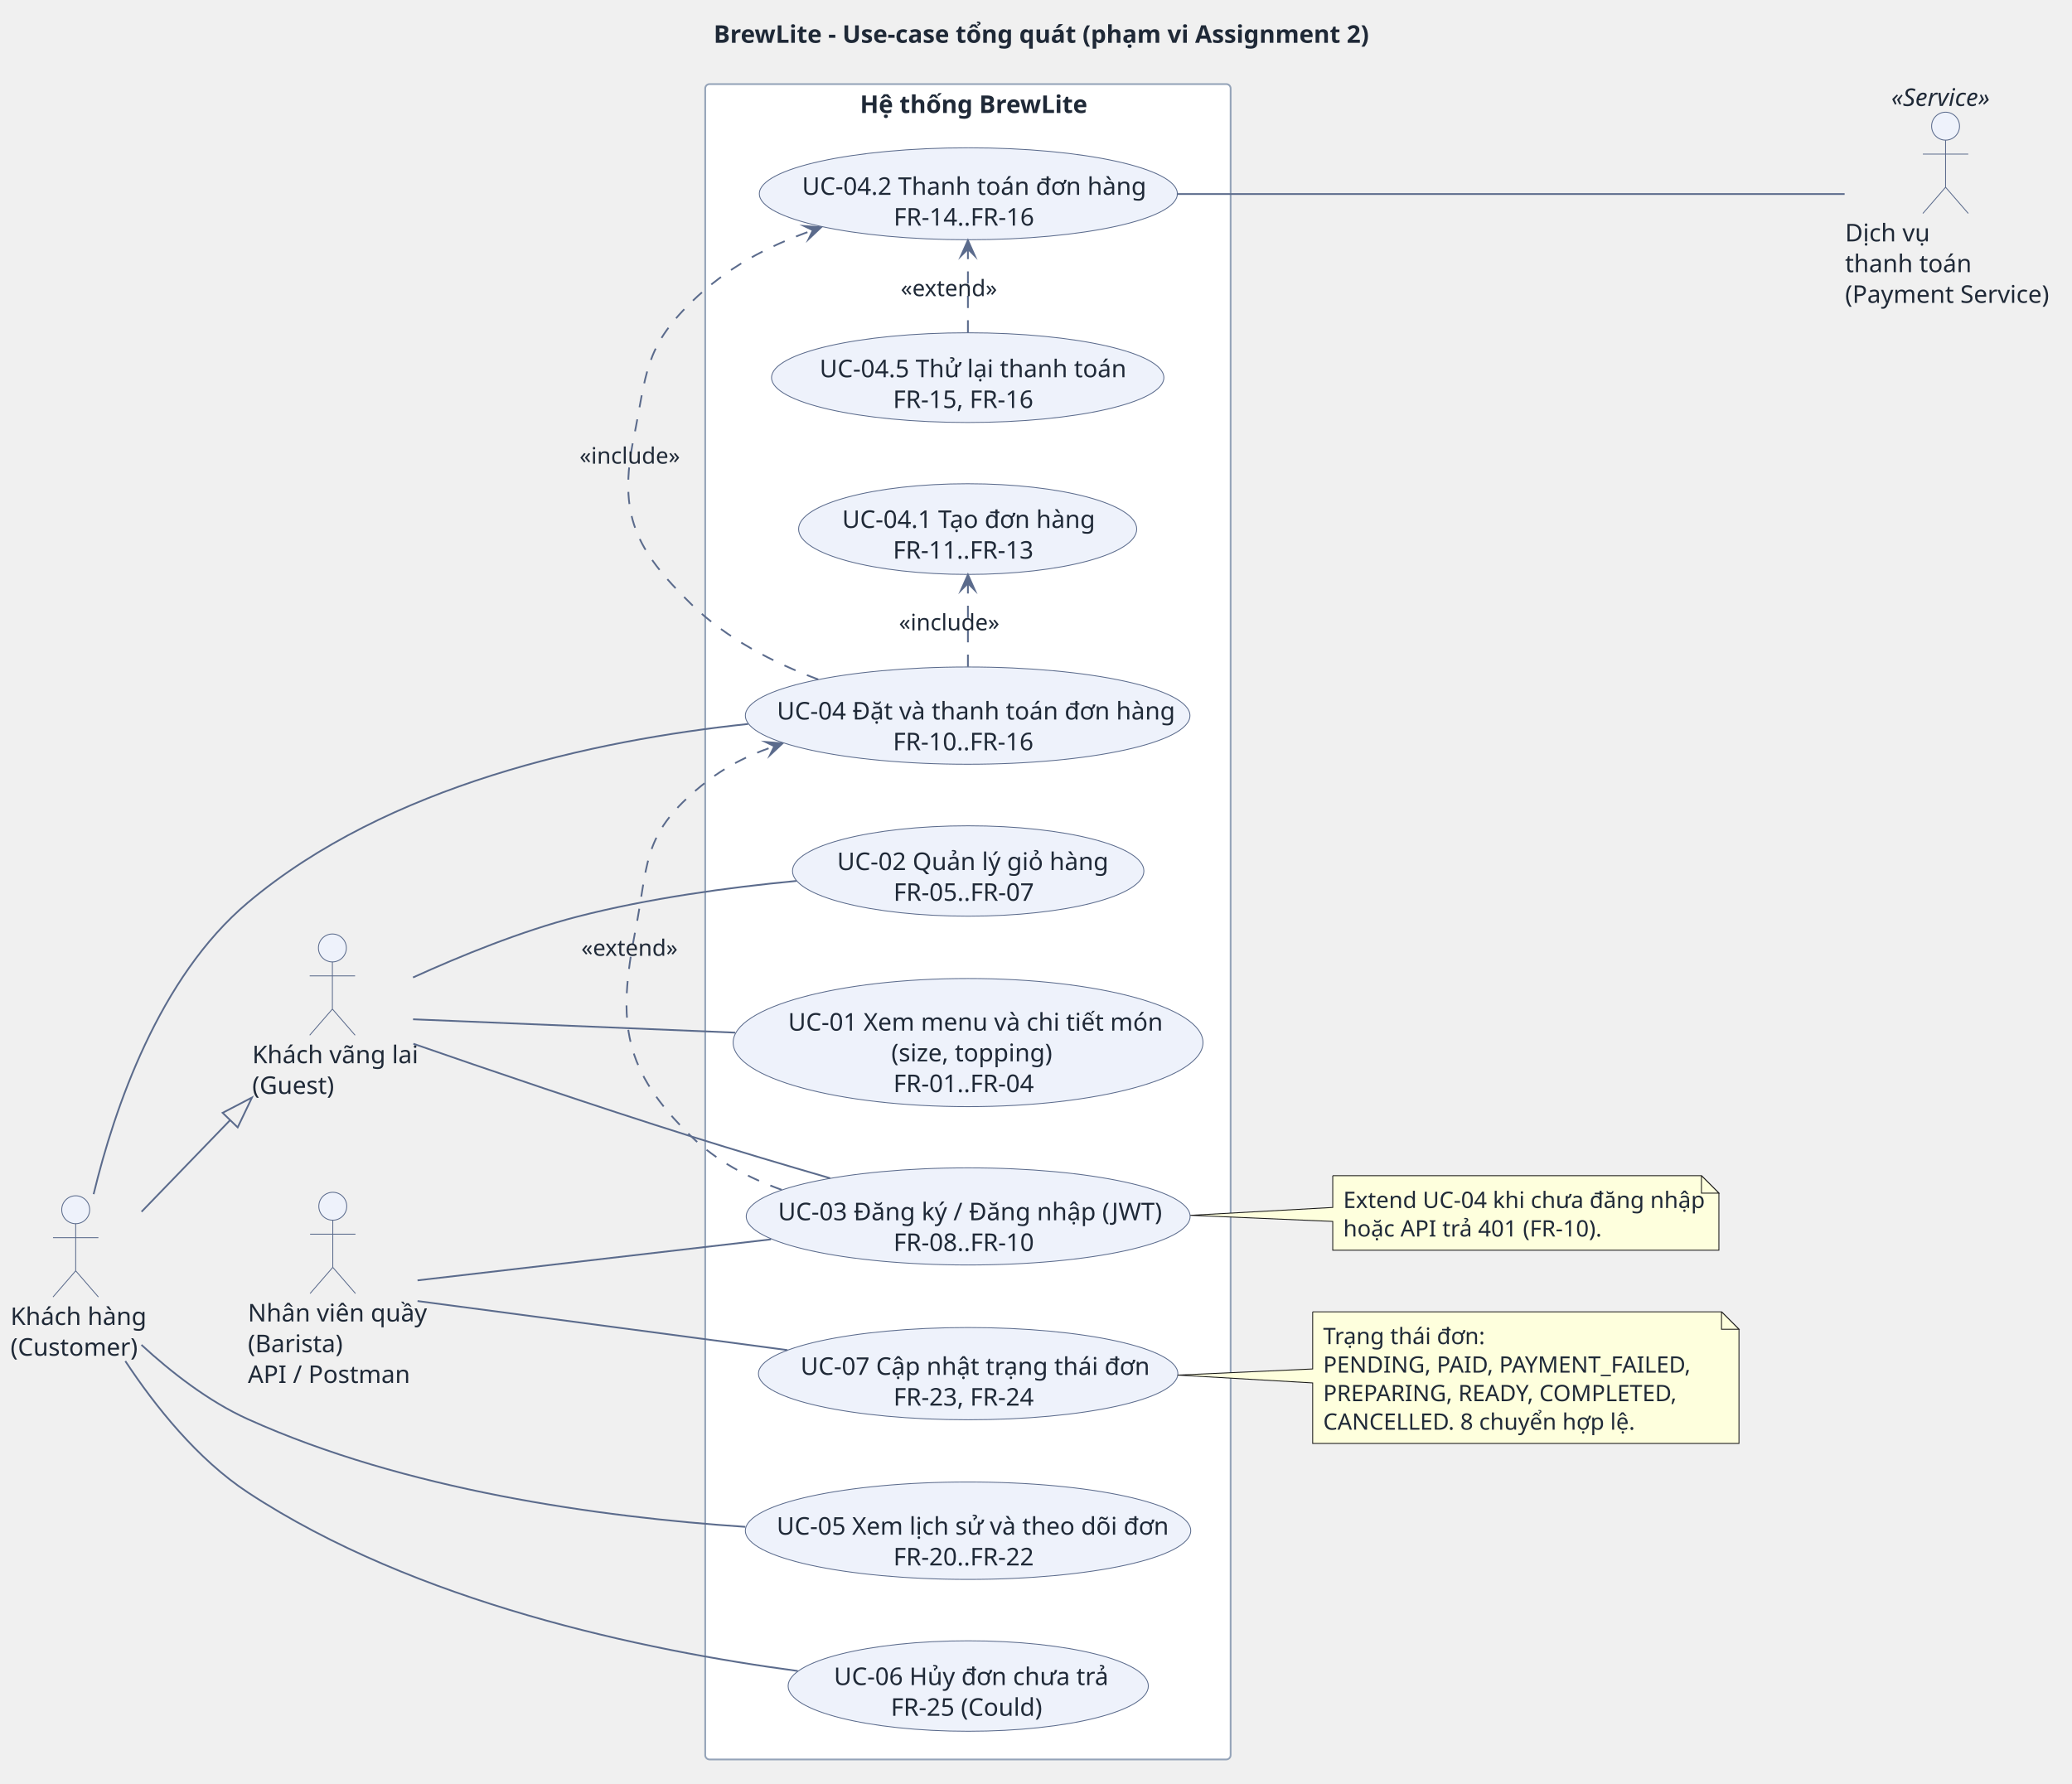
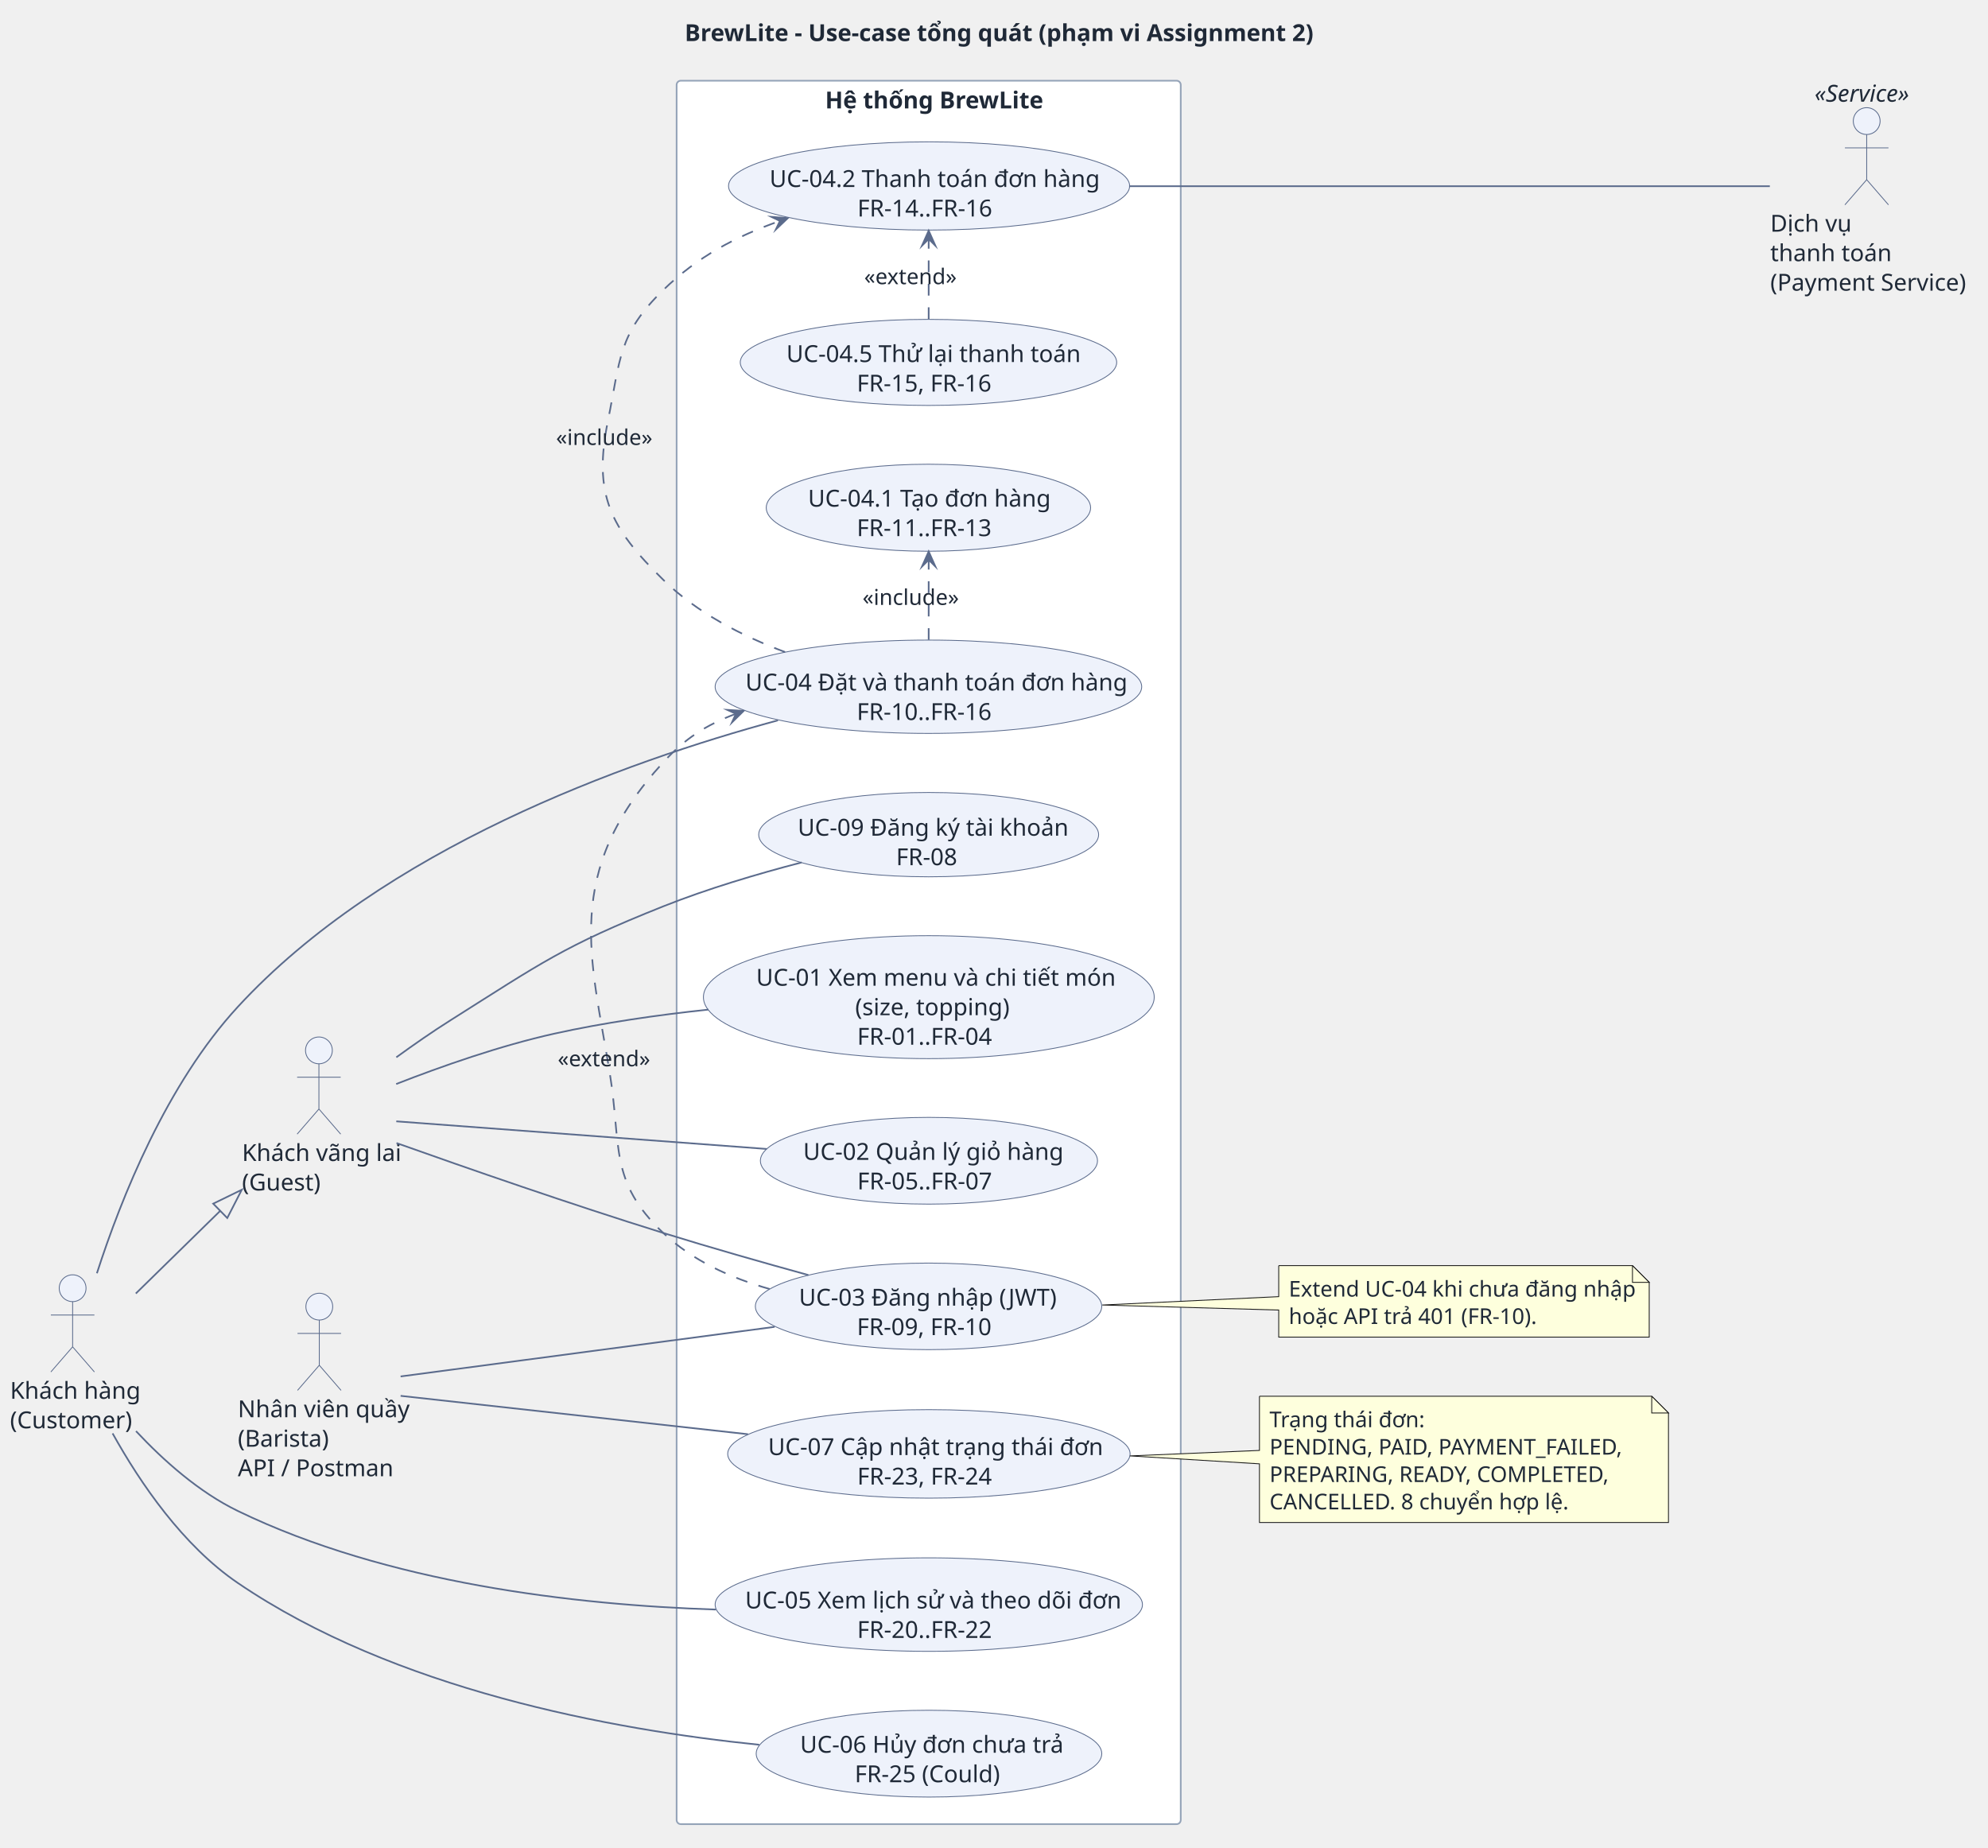
- <svg xmlns="http://www.w3.org/2000/svg" version="1.1" data-diagram-type="DESCRIPTION" style="width:1187px;height:1022px;background:#FFFFFF;" width="1187px" height="1022px" viewBox="0 0 1187 1022" zoomAndPan="magnify" preserveAspectRatio="none" contentStyleType="text/css">
+ <svg xmlns="http://www.w3.org/2000/svg" version="1.1" data-diagram-type="DESCRIPTION" style="width:1187px;height:1103px;background:#FFFFFF;" width="1187px" height="1103px" viewBox="0 0 1187 1103" zoomAndPan="magnify" preserveAspectRatio="none" contentStyleType="text/css">
  <defs />
  <g font-family="sans-serif" lengthAdjust="spacing">
    <g class="title" data-source-line="17">
      <text x="408.817" y="24.533" fill="#1F2937" font-size="14" textLength="362.51" font-weight="700">BrewLite - Use-case tổng quát (phạm vi Assignment 2)</text>
    </g>
    <g class="cluster" data-qualified-name="H. th.ng BrewLite" id="ent0006" data-source-line="26">
-       <rect x="404" y="48.186" width="301" height="960" fill="#FFF" style="stroke:#94A3B8;stroke-width:1;" rx="2.5" ry="2.5" />
+       <rect x="404" y="48.186" width="301" height="1041" fill="#FFF" style="stroke:#94A3B8;stroke-width:1;" rx="2.5" ry="2.5" />
      <text x="492.666" y="64.719" fill="#1F2937" font-size="14" textLength="123.669" font-weight="700">Hệ thống BrewLite</text>
    </g>
    <g class="entity" data-qualified-name="H. th.ng BrewLite.UC01" id="ent0007" data-source-line="27">
-       <ellipse cx="554.582" cy="597.398" rx="134.582" ry="36.712" fill="#EEF2FB" style="stroke:#5B6B8C;stroke-width:0.5;" />
-       <text x="451.485" y="590.559" fill="#1F2937" font-size="14" textLength="206.192">UC-01 Xem menu và chi tiết món</text>
-       <text x="510.616" y="608.169" fill="#1F2937" font-size="14" textLength="87.931">(size, topping)</text>
-       <text x="511.796" y="625.778" fill="#1F2937" font-size="14" textLength="85.572">FR-01..FR-04</text>
+       <ellipse cx="554.582" cy="595.398" rx="134.582" ry="36.712" fill="#EEF2FB" style="stroke:#5B6B8C;stroke-width:0.5;" />
+       <text x="451.485" y="588.559" fill="#1F2937" font-size="14" textLength="206.192">UC-01 Xem menu và chi tiết món</text>
+       <text x="510.616" y="606.169" fill="#1F2937" font-size="14" textLength="87.931">(size, topping)</text>
+       <text x="511.796" y="623.778" fill="#1F2937" font-size="14" textLength="85.572">FR-01..FR-04</text>
    </g>
    <g class="entity" data-qualified-name="H. th.ng BrewLite.UC02" id="ent0008" data-source-line="28">
-       <ellipse cx="554.653" cy="499.083" rx="100.653" ry="25.898" fill="#EEF2FB" style="stroke:#5B6B8C;stroke-width:0.5;" />
-       <text x="479.553" y="498.557" fill="#1F2937" font-size="14" textLength="150.199">UC-02 Quản lý giỏ hàng</text>
-       <text x="511.867" y="516.166" fill="#1F2937" font-size="14" textLength="85.572">FR-05..FR-07</text>
+       <ellipse cx="554.653" cy="693.083" rx="100.653" ry="25.898" fill="#EEF2FB" style="stroke:#5B6B8C;stroke-width:0.5;" />
+       <text x="479.553" y="692.557" fill="#1F2937" font-size="14" textLength="150.199">UC-02 Quản lý giỏ hàng</text>
+       <text x="511.867" y="710.166" fill="#1F2937" font-size="14" textLength="85.572">FR-05..FR-07</text>
    </g>
    <g class="entity" data-qualified-name="H. th.ng BrewLite.UC03" id="ent0009" data-source-line="29">
-       <ellipse cx="554.645" cy="697.015" rx="127.145" ry="27.829" fill="#EEF2FB" style="stroke:#5B6B8C;stroke-width:0.5;" />
-       <text x="445.718" y="699.213" fill="#1F2937" font-size="14" textLength="217.854">UC-03 Đăng ký / Đăng nhập (JWT)</text>
-       <text x="511.859" y="716.822" fill="#1F2937" font-size="14" textLength="85.572">FR-08..FR-10</text>
+       <ellipse cx="554.426" cy="780.029" rx="103.426" ry="25.844" fill="#EEF2FB" style="stroke:#5B6B8C;stroke-width:0.5;" />
+       <text x="477.012" y="779.587" fill="#1F2937" font-size="14" textLength="154.827">UC-03 Đăng nhập (JWT)</text>
+       <text x="511.639" y="797.196" fill="#1F2937" font-size="14" textLength="85.572">FR-09, FR-10</text>
    </g>
-     <g class="entity" data-qualified-name="H. th.ng BrewLite.UC04" id="ent0010" data-source-line="30">
+     <g class="entity" data-qualified-name="H. th.ng BrewLite.UC09" id="ent0010" data-source-line="30">
+       <ellipse cx="554.488" cy="498.362" rx="101.488" ry="25.176" fill="#EEF2FB" style="stroke:#5B6B8C;stroke-width:0.5;" />
+       <text x="476.282" y="498.992" fill="#1F2937" font-size="14" textLength="156.413">UC-09 Đăng ký tài khoản</text>
+       <text x="535.04" y="516.601" fill="#1F2937" font-size="14" textLength="38.896">FR-08</text>
+     </g>
+     <g class="entity" data-qualified-name="H. th.ng BrewLite.UC04" id="ent0011" data-source-line="31">
      <ellipse cx="554.346" cy="410.055" rx="127.346" ry="27.869" fill="#EEF2FB" style="stroke:#5B6B8C;stroke-width:0.5;" />
      <text x="445.073" y="412.296" fill="#1F2937" font-size="14" textLength="218.545">UC-04 Đặt và thanh toán đơn hàng</text>
      <text x="511.559" y="429.905" fill="#1F2937" font-size="14" textLength="85.572">FR-10..FR-16</text>
    </g>
-     <g class="entity" data-qualified-name="H. th.ng BrewLite.UC041" id="ent0011" data-source-line="31">
+     <g class="entity" data-qualified-name="H. th.ng BrewLite.UC041" id="ent0012" data-source-line="32">
      <ellipse cx="554.345" cy="303.166" rx="96.845" ry="25.981" fill="#EEF2FB" style="stroke:#5B6B8C;stroke-width:0.5;" />
      <text x="482.434" y="302.51" fill="#1F2937" font-size="14" textLength="143.821">UC-04.1 Tạo đơn hàng</text>
      <text x="511.559" y="320.119" fill="#1F2937" font-size="14" textLength="85.572">FR-11..FR-13</text>
    </g>
-     <g class="entity" data-qualified-name="H. th.ng BrewLite.UC042" id="ent0012" data-source-line="32">
+     <g class="entity" data-qualified-name="H. th.ng BrewLite.UC042" id="ent0013" data-source-line="33">
      <ellipse cx="554.741" cy="111.034" rx="119.741" ry="26.348" fill="#EEF2FB" style="stroke:#5B6B8C;stroke-width:0.5;" />
      <text x="459.476" y="111.648" fill="#1F2937" font-size="14" textLength="190.531">UC-04.2 Thanh toán đơn hàng</text>
      <text x="511.955" y="129.257" fill="#1F2937" font-size="14" textLength="85.572">FR-14..FR-16</text>
    </g>
-     <g class="entity" data-qualified-name="H. th.ng BrewLite.UC045" id="ent0013" data-source-line="33">
+     <g class="entity" data-qualified-name="H. th.ng BrewLite.UC045" id="ent0014" data-source-line="34">
      <ellipse cx="554.377" cy="216.387" rx="112.377" ry="25.701" fill="#EEF2FB" style="stroke:#5B6B8C;stroke-width:0.5;" />
      <text x="469.533" y="216.169" fill="#1F2937" font-size="14" textLength="169.688">UC-04.5 Thử lại thanh toán</text>
      <text x="511.591" y="233.779" fill="#1F2937" font-size="14" textLength="85.572">FR-15, FR-16</text>
    </g>
-     <g class="entity" data-qualified-name="H. th.ng BrewLite.UC05" id="ent0014" data-source-line="34">
-       <ellipse cx="554.571" cy="877.1" rx="127.571" ry="27.914" fill="#EEF2FB" style="stroke:#5B6B8C;stroke-width:0.5;" />
-       <text x="444.912" y="879.389" fill="#1F2937" font-size="14" textLength="219.317">UC-05 Xem lịch sử và theo dõi đơn</text>
-       <text x="511.785" y="896.998" fill="#1F2937" font-size="14" textLength="85.572">FR-20..FR-22</text>
+     <g class="entity" data-qualified-name="H. th.ng BrewLite.UC05" id="ent0015" data-source-line="35">
+       <ellipse cx="554.571" cy="958.1" rx="127.571" ry="27.914" fill="#EEF2FB" style="stroke:#5B6B8C;stroke-width:0.5;" />
+       <text x="444.912" y="960.389" fill="#1F2937" font-size="14" textLength="219.317">UC-05 Xem lịch sử và theo dõi đơn</text>
+       <text x="511.785" y="977.998" fill="#1F2937" font-size="14" textLength="85.572">FR-20..FR-22</text>
    </g>
-     <g class="entity" data-qualified-name="H. th.ng BrewLite.UC06" id="ent0015" data-source-line="35">
-       <ellipse cx="554.678" cy="966.104" rx="103.178" ry="25.918" fill="#EEF2FB" style="stroke:#5B6B8C;stroke-width:0.5;" />
-       <text x="477.706" y="965.545" fill="#1F2937" font-size="14" textLength="153.945">UC-06 Hủy đơn chưa trả</text>
-       <text x="510.334" y="983.154" fill="#1F2937" font-size="14" textLength="88.689">FR-25 (Could)</text>
+     <g class="entity" data-qualified-name="H. th.ng BrewLite.UC06" id="ent0016" data-source-line="36">
+       <ellipse cx="554.678" cy="1047.104" rx="103.178" ry="25.918" fill="#EEF2FB" style="stroke:#5B6B8C;stroke-width:0.5;" />
+       <text x="477.706" y="1046.545" fill="#1F2937" font-size="14" textLength="153.945">UC-06 Hủy đơn chưa trả</text>
+       <text x="510.334" y="1064.154" fill="#1F2937" font-size="14" textLength="88.689">FR-25 (Could)</text>
    </g>
-     <g class="entity" data-qualified-name="H. th.ng BrewLite.UC07" id="ent0016" data-source-line="36">
-       <ellipse cx="554.63" cy="787.112" rx="120.13" ry="26.426" fill="#EEF2FB" style="stroke:#5B6B8C;stroke-width:0.5;" />
-       <text x="458.595" y="787.809" fill="#1F2937" font-size="14" textLength="192.069">UC-07 Cập nhật trạng thái đơn</text>
-       <text x="511.844" y="805.419" fill="#1F2937" font-size="14" textLength="85.572">FR-23, FR-24</text>
+     <g class="entity" data-qualified-name="H. th.ng BrewLite.UC07" id="ent0017" data-source-line="37">
+       <ellipse cx="554.63" cy="868.112" rx="120.13" ry="26.426" fill="#EEF2FB" style="stroke:#5B6B8C;stroke-width:0.5;" />
+       <text x="458.595" y="868.809" fill="#1F2937" font-size="14" textLength="192.069">UC-07 Cập nhật trạng thái đơn</text>
+       <text x="511.844" y="886.419" fill="#1F2937" font-size="14" textLength="85.572">FR-23, FR-24</text>
    </g>
    <g class="entity" data-qualified-name="Guest" id="ent0001" data-source-line="19">
-       <ellipse cx="190.42" cy="543.186" rx="8" ry="8" fill="#EEF2FB" style="stroke:#5B6B8C;stroke-width:0.5;" />
-       <path d="M190.42,551.186 L190.42,578.186 M177.42,559.186 L203.42,559.186 M190.42,578.186 L177.42,593.186 M190.42,578.186 L203.42,593.186" style="stroke:#5B6B8C;stroke-width:0.5;" fill="none" />
-       <text x="144.5" y="609.219" fill="#1F2937" font-size="14" textLength="91.841">Khách vãng lai</text>
-       <text x="144.5" y="626.828" fill="#1F2937" font-size="14" textLength="46.676">(Guest)</text>
+       <ellipse cx="190.42" cy="627.186" rx="8" ry="8" fill="#EEF2FB" style="stroke:#5B6B8C;stroke-width:0.5;" />
+       <path d="M190.42,635.186 L190.42,662.186 M177.42,643.186 L203.42,643.186 M190.42,662.186 L177.42,677.186 M190.42,662.186 L203.42,677.186" style="stroke:#5B6B8C;stroke-width:0.5;" fill="none" />
+       <text x="144.5" y="693.219" fill="#1F2937" font-size="14" textLength="91.841">Khách vãng lai</text>
+       <text x="144.5" y="710.828" fill="#1F2937" font-size="14" textLength="46.676">(Guest)</text>
    </g>
    <g class="entity" data-qualified-name="Customer" id="ent0002" data-source-line="20">
-       <ellipse cx="43.365" cy="693.186" rx="8" ry="8" fill="#EEF2FB" style="stroke:#5B6B8C;stroke-width:0.5;" />
-       <path d="M43.365,701.186 L43.365,728.186 M30.365,709.186 L56.365,709.186 M43.365,728.186 L30.365,743.186 M43.365,728.186 L56.365,743.186" style="stroke:#5B6B8C;stroke-width:0.5;" fill="none" />
-       <text x="6" y="759.219" fill="#1F2937" font-size="14" textLength="74.73">Khách hàng</text>
-       <text x="6" y="776.828" fill="#1F2937" font-size="14" textLength="70.007">(Customer)</text>
+       <ellipse cx="43.365" cy="769.186" rx="8" ry="8" fill="#EEF2FB" style="stroke:#5B6B8C;stroke-width:0.5;" />
+       <path d="M43.365,777.186 L43.365,804.186 M30.365,785.186 L56.365,785.186 M43.365,804.186 L30.365,819.186 M43.365,804.186 L56.365,819.186" style="stroke:#5B6B8C;stroke-width:0.5;" fill="none" />
+       <text x="6" y="835.219" fill="#1F2937" font-size="14" textLength="74.73">Khách hàng</text>
+       <text x="6" y="852.828" fill="#1F2937" font-size="14" textLength="70.007">(Customer)</text>
    </g>
    <g class="entity" data-qualified-name="Barista" id="ent0003" data-source-line="21">
-       <ellipse cx="190.645" cy="691.186" rx="8" ry="8" fill="#EEF2FB" style="stroke:#5B6B8C;stroke-width:0.5;" />
-       <path d="M190.645,699.186 L190.645,726.186 M177.645,707.186 L203.645,707.186 M190.645,726.186 L177.645,741.186 M190.645,726.186 L203.645,741.186" style="stroke:#5B6B8C;stroke-width:0.5;" fill="none" />
-       <text x="142" y="757.219" fill="#1F2937" font-size="14" textLength="97.289">Nhân viên quầy</text>
-       <text x="142" y="774.828" fill="#1F2937" font-size="14" textLength="52.896">(Barista)</text>
-       <text x="142" y="792.438" fill="#1F2937" font-size="14" textLength="89.482">API / Postman</text>
+       <ellipse cx="190.645" cy="780.186" rx="8" ry="8" fill="#EEF2FB" style="stroke:#5B6B8C;stroke-width:0.5;" />
+       <path d="M190.645,788.186 L190.645,815.186 M177.645,796.186 L203.645,796.186 M190.645,815.186 L177.645,830.186 M190.645,815.186 L203.645,830.186" style="stroke:#5B6B8C;stroke-width:0.5;" fill="none" />
+       <text x="142" y="846.219" fill="#1F2937" font-size="14" textLength="97.289">Nhân viên quầy</text>
+       <text x="142" y="863.828" fill="#1F2937" font-size="14" textLength="52.896">(Barista)</text>
+       <text x="142" y="881.438" fill="#1F2937" font-size="14" textLength="89.482">API / Postman</text>
    </g>
    <g class="entity" data-qualified-name="Pay" id="ent0004" data-source-line="22">
      <ellipse cx="1114.572" cy="72.295" rx="8" ry="8" fill="#EEF2FB" style="stroke:#5B6B8C;stroke-width:0.5;" />
      <path d="M1114.572,80.295 L1114.572,107.295 M1101.572,88.295 L1127.572,88.295 M1114.572,107.295 L1101.572,122.295 M1114.572,107.295 L1127.572,122.295" style="stroke:#5B6B8C;stroke-width:0.5;" fill="none" />
      <text x="1057" y="138.328" fill="#1F2937" font-size="14" textLength="46.683">Dịch vụ</text>
      <text x="1057" y="155.938" fill="#1F2937" font-size="14" textLength="66.172">thanh toán</text>
      <text x="1057" y="173.547" fill="#1F2937" font-size="14" textLength="115.145">(Payment Service)</text>
      <text x="1083.445" y="60.719" fill="#1F2937" font-size="14" textLength="62.255" font-style="italic">«Service»</text>
    </g>
-     <g class="entity" data-qualified-name="GMN30" id="ent0031" data-source-line="58">
-       <path d="M763.5,673.686 L763.5,691.876 L681.9,696.386 L763.5,699.876 L763.5,716.389 A0,0 0 0 0 763.5,716.389 L984.718,716.389 A0,0 0 0 0 984.718,716.389 L984.718,683.686 L974.718,673.686 L763.5,673.686 A0,0 0 0 0 763.5,673.686" style="stroke:#181818;stroke-width:0.5;" fill="#FEFFDD" />
-       <path d="M974.718,673.686 L974.718,683.686 L984.718,683.686 L974.718,673.686" style="stroke:#181818;stroke-width:0.5;" fill="#FEFFDD" />
-       <text x="769.5" y="692.181" fill="#1F2937" font-size="13" textLength="200.218">Extend UC-04 khi chưa đăng nhập</text>
-       <text x="769.5" y="708.532" fill="#1F2937" font-size="13" textLength="148.84">hoặc API trả 401 (FR-10).</text>
+     <g class="entity" data-qualified-name="GMN32" id="ent0033" data-source-line="60">
+       <path d="M763.5,755.686 L763.5,774.226 L658.14,779.216 L763.5,782.226 L763.5,798.389 A0,0 0 0 0 763.5,798.389 L984.718,798.389 A0,0 0 0 0 984.718,798.389 L984.718,765.686 L974.718,755.686 L763.5,755.686 A0,0 0 0 0 763.5,755.686" style="stroke:#181818;stroke-width:0.5;" fill="#FEFFDD" />
+       <path d="M974.718,755.686 L974.718,765.686 L984.718,765.686 L974.718,755.686" style="stroke:#181818;stroke-width:0.5;" fill="#FEFFDD" />
+       <text x="769.5" y="774.181" fill="#1F2937" font-size="13" textLength="200.218">Extend UC-04 khi chưa đăng nhập</text>
+       <text x="769.5" y="790.532" fill="#1F2937" font-size="13" textLength="148.84">hoặc API trả 401 (FR-10).</text>
    </g>
-     <g class="entity" data-qualified-name="GMN33" id="ent0034" data-source-line="63">
-       <path d="M752,751.686 L752,784.426 L674.63,787.936 L752,792.426 L752,827.092 A0,0 0 0 0 752,827.092 L996.215,827.092 A0,0 0 0 0 996.215,827.092 L996.215,761.686 L986.215,751.686 L752,751.686 A0,0 0 0 0 752,751.686" style="stroke:#181818;stroke-width:0.5;" fill="#FEFFDD" />
-       <path d="M986.215,751.686 L986.215,761.686 L996.215,761.686 L986.215,751.686" style="stroke:#181818;stroke-width:0.5;" fill="#FEFFDD" />
-       <text x="758" y="770.181" fill="#1F2937" font-size="13" textLength="88.74">Trạng thái đơn:</text>
-       <text x="758" y="786.532" fill="#1F2937" font-size="13" textLength="223.215">PENDING, PAID, PAYMENT_FAILED,</text>
-       <text x="758" y="802.884" fill="#1F2937" font-size="13" textLength="220.321">PREPARING, READY, COMPLETED,</text>
-       <text x="758" y="819.235" fill="#1F2937" font-size="13" textLength="181.949">CANCELLED. 8 chuyển hợp lệ.</text>
+     <g class="entity" data-qualified-name="GMN35" id="ent0036" data-source-line="65">
+       <path d="M752,833.686 L752,866.046 L674.63,869.316 L752,874.046 L752,909.092 A0,0 0 0 0 752,909.092 L996.215,909.092 A0,0 0 0 0 996.215,909.092 L996.215,843.686 L986.215,833.686 L752,833.686 A0,0 0 0 0 752,833.686" style="stroke:#181818;stroke-width:0.5;" fill="#FEFFDD" />
+       <path d="M986.215,833.686 L986.215,843.686 L996.215,843.686 L986.215,833.686" style="stroke:#181818;stroke-width:0.5;" fill="#FEFFDD" />
+       <text x="758" y="852.181" fill="#1F2937" font-size="13" textLength="88.74">Trạng thái đơn:</text>
+       <text x="758" y="868.532" fill="#1F2937" font-size="13" textLength="223.215">PENDING, PAID, PAYMENT_FAILED,</text>
+       <text x="758" y="884.884" fill="#1F2937" font-size="13" textLength="220.321">PREPARING, READY, COMPLETED,</text>
+       <text x="758" y="901.235" fill="#1F2937" font-size="13" textLength="181.949">CANCELLED. 8 chuyển hợp lệ.</text>
    </g>
    <g class="link" data-entity-1="ent0002" data-entity-2="ent0001" id="lnk5" data-source-line="24" data-link-type="extension">
-       <path d="M81.09,694.336 C100.3,674.456 111.509,662.867 131.849,641.827" style="stroke:#5B6B8C;stroke-width:1;" fill="none" id="Customer-to-Guest" />
-       <polygon points="144.36,628.886,127.535,637.657,136.163,645.997,144.36,628.886" fill="none" style="stroke:#5B6B8C;stroke-width:1;stroke-linejoin:miter;stroke-miterlimit:10;" />
+       <path d="M81.09,772.356 C100.3,753.536 111.16,742.91 131.5,722.99" style="stroke:#5B6B8C;stroke-width:1;" fill="none" id="Customer-to-Guest" />
+       <polygon points="144.36,710.396,127.302,718.703,135.698,727.277,144.36,710.396" fill="none" style="stroke:#5B6B8C;stroke-width:1;stroke-linejoin:miter;stroke-miterlimit:10;" />
    </g>
-     <g class="link" data-entity-1="ent0001" data-entity-2="ent0007" id="lnk17" data-source-line="39" data-link-type="association">
-       <path d="M236.62,584.056 C282.67,585.966 356.39,589.016 421.14,591.706" style="stroke:#5B6B8C;stroke-width:1;" fill="none" id="Guest-UC01" />
+     <g class="link" data-entity-1="ent0001" data-entity-2="ent0007" id="lnk18" data-source-line="40" data-link-type="association">
+       <path d="M236.56,647.266 C263.5,636.736 298.67,624.356 331,617.186 C360.46,610.656 392.56,606.056 422.96,602.826" style="stroke:#5B6B8C;stroke-width:1;" fill="none" id="Guest-UC01" />
    </g>
-     <g class="link" data-entity-1="ent0001" data-entity-2="ent0008" id="lnk18" data-source-line="40" data-link-type="association">
-       <path d="M236.61,560.096 C263.42,547.906 298.44,533.576 331,525.186 C371.39,514.786 416.99,508.536 456.35,504.776" style="stroke:#5B6B8C;stroke-width:1;" fill="none" id="Guest-UC02" />
+     <g class="link" data-entity-1="ent0001" data-entity-2="ent0008" id="lnk19" data-source-line="41" data-link-type="association">
+       <path d="M236.62,669.546 C291.67,673.656 386.27,680.716 457.81,686.046" style="stroke:#5B6B8C;stroke-width:1;" fill="none" id="Guest-UC02" />
    </g>
-     <g class="link" data-entity-1="ent0001" data-entity-2="ent0009" id="lnk19" data-source-line="41" data-link-type="association">
-       <path d="M236.81,598.076 C278.13,612.416 340.96,633.866 396,651.186 C421.81,659.306 450.16,667.736 475.6,675.126" style="stroke:#5B6B8C;stroke-width:1;" fill="none" id="Guest-UC03" />
+     <g class="link" data-entity-1="ent0001" data-entity-2="ent0009" id="lnk20" data-source-line="42" data-link-type="association">
+       <path d="M236.74,682.506 C278.02,697.196 340.81,719.046 396,736.186 C424.2,744.946 455.48,753.846 482.68,761.336" style="stroke:#5B6B8C;stroke-width:1;" fill="none" id="Guest-UC03" />
    </g>
-     <g class="link" data-entity-1="ent0002" data-entity-2="ent0010" id="lnk20" data-source-line="43" data-link-type="association">
-       <path d="M53.63,684.256 C65.5,635.146 91.05,560.076 142,517.186 C222.05,449.796 339.61,424.236 428.61,414.836" style="stroke:#5B6B8C;stroke-width:1;" fill="none" id="Customer-UC04" />
+     <g class="link" data-entity-1="ent0001" data-entity-2="ent0010" id="lnk21" data-source-line="43" data-link-type="association">
+       <path d="M236.64,631.316 C247.07,623.736 258.26,615.956 269,609.186 C323.15,575.016 336.52,564.876 396,541.186 C422.33,530.696 452.13,521.846 478.66,514.946" style="stroke:#5B6B8C;stroke-width:1;" fill="none" id="Guest-UC09" />
    </g>
-     <g class="link" data-entity-1="ent0002" data-entity-2="ent0014" id="lnk21" data-source-line="44" data-link-type="association">
-       <path d="M81.02,770.616 C98.06,786.276 119.53,803.056 142,813.186 C231.96,853.766 342.98,869.266 427.02,874.896" style="stroke:#5B6B8C;stroke-width:1;" fill="none" id="Customer-UC05" />
+     <g class="link" data-entity-1="ent0002" data-entity-2="ent0011" id="lnk22" data-source-line="45" data-link-type="association">
+       <path d="M57.86,760.266 C72.47,714.946 99.6,647.196 142,601.186 C229.01,506.786 372.04,455.166 464.48,430.116" style="stroke:#5B6B8C;stroke-width:1;" fill="none" id="Customer-UC04" />
    </g>
-     <g class="link" data-entity-1="ent0002" data-entity-2="ent0015" id="lnk22" data-source-line="45" data-link-type="association">
-       <path d="M71.8,779.916 C88.87,805.746 113.09,836.166 142,855.186 C237.96,918.336 368.87,945.716 457.05,957.486" style="stroke:#5B6B8C;stroke-width:1;" fill="none" id="Customer-UC06" />
+     <g class="link" data-entity-1="ent0002" data-entity-2="ent0015" id="lnk23" data-source-line="46" data-link-type="association">
+       <path d="M81.21,854.516 C97.84,872.306 118.94,891.006 142,902.186 C231.05,945.336 342.9,958.316 427.5,961.066" style="stroke:#5B6B8C;stroke-width:1;" fill="none" id="Customer-UC05" />
    </g>
-     <g class="link" data-entity-1="ent0003" data-entity-2="ent0009" id="lnk23" data-source-line="47" data-link-type="association">
-       <path d="M239.2,733.656 C290.46,727.706 373.73,718.046 441.68,710.156" style="stroke:#5B6B8C;stroke-width:1;" fill="none" id="Barista-UC03" />
+     <g class="link" data-entity-1="ent0002" data-entity-2="ent0016" id="lnk24" data-source-line="47" data-link-type="association">
+       <path d="M67.23,855.876 C83.9,885.856 109.3,922.926 142,945.186 C235.4,1008.756 364.74,1032.766 453.34,1041.796" style="stroke:#5B6B8C;stroke-width:1;" fill="none" id="Customer-UC06" />
    </g>
-     <g class="link" data-entity-1="ent0003" data-entity-2="ent0016" id="lnk24" data-source-line="48" data-link-type="association">
-       <path d="M239.2,745.506 C292.86,752.626 381.6,764.396 451.12,773.616" style="stroke:#5B6B8C;stroke-width:1;" fill="none" id="Barista-UC07" />
+     <g class="link" data-entity-1="ent0003" data-entity-2="ent0009" id="lnk25" data-source-line="49" data-link-type="association">
+       <path d="M239.2,821.866 C295.83,814.356 391.55,801.656 462.5,792.256" style="stroke:#5B6B8C;stroke-width:1;" fill="none" id="Barista-UC03" />
    </g>
-     <g class="link" data-entity-1="ent0010" data-entity-2="ent0011" id="lnk25" data-source-line="50" data-link-type="dependency">
+     <g class="link" data-entity-1="ent0003" data-entity-2="ent0017" id="lnk26" data-source-line="50" data-link-type="association">
+       <path d="M239.2,833.456 C291.71,839.256 377.8,848.776 446.62,856.376" style="stroke:#5B6B8C;stroke-width:1;" fill="none" id="Barista-UC07" />
+     </g>
+     <g class="link" data-entity-1="ent0011" data-entity-2="ent0012" id="lnk27" data-source-line="52" data-link-type="dependency">
      <path d="M554.5,382.076 C554.5,365.726 554.5,350.266 554.5,334.276" style="stroke:#5B6B8C;stroke-width:1;stroke-dasharray:7,7;" fill="none" id="UC04-to-UC041" />
      <polygon points="554.5,329.276,550.5,338.276,554.5,334.276,558.5,338.276,554.5,329.276" fill="#5B6B8C" style="stroke:#5B6B8C;stroke-width:1;stroke-linejoin:miter;stroke-miterlimit:10;" />
      <text x="515" y="361.181" fill="#1F2937" font-size="13" textLength="55.656">«include»</text>
    </g>
-     <g class="link" data-entity-1="ent0010" data-entity-2="ent0012" id="lnk26" data-source-line="51" data-link-type="dependency">
+     <g class="link" data-entity-1="ent0011" data-entity-2="ent0013" id="lnk28" data-source-line="53" data-link-type="dependency">
      <path d="M468.77,389.336 C442.88,379.666 416.04,365.806 396,346.186 C364.06,314.916 354.11,294.996 363,251.186 C370.48,214.296 369.02,199.436 396,173.186 C416.44,153.306 439.277,141.265 465.677,131.915" style="stroke:#5B6B8C;stroke-width:1;stroke-dasharray:7,7;" fill="none" id="UC04-to-UC042" />
      <polygon points="470.39,130.246,460.571,129.48,465.677,131.915,463.242,137.021,470.39,130.246" fill="#5B6B8C" style="stroke:#5B6B8C;stroke-width:1;stroke-linejoin:miter;stroke-miterlimit:10;" />
      <text x="332" y="265.681" fill="#1F2937" font-size="13" textLength="55.656">«include»</text>
    </g>
-     <g class="link" data-entity-1="ent0013" data-entity-2="ent0012" id="lnk27" data-source-line="52" data-link-type="dependency">
+     <g class="link" data-entity-1="ent0014" data-entity-2="ent0013" id="lnk29" data-source-line="54" data-link-type="dependency">
      <path d="M554.5,190.496 C554.5,174.476 554.5,158.886 554.5,142.706" style="stroke:#5B6B8C;stroke-width:1;stroke-dasharray:7,7;" fill="none" id="UC045-to-UC042" />
      <polygon points="554.5,137.706,550.5,146.706,554.5,142.706,558.5,146.706,554.5,137.706" fill="#5B6B8C" style="stroke:#5B6B8C;stroke-width:1;stroke-linejoin:miter;stroke-miterlimit:10;" />
      <text x="516" y="169.681" fill="#1F2937" font-size="13" textLength="53.492">«extend»</text>
    </g>
-     <g class="link" data-entity-1="ent0009" data-entity-2="ent0010" id="lnk28" data-source-line="53" data-link-type="dependency">
-       <path d="M447.84,681.776 C428.74,674.956 410.37,665.176 396,651.186 C357.06,613.286 353.49,586.496 364,533.186 C371.25,496.426 368.05,480.146 396,455.186 C410.83,441.946 424.569,434.221 443.589,427.591" style="stroke:#5B6B8C;stroke-width:1;stroke-dasharray:7,7;" fill="none" id="UC03-to-UC04" />
-       <polygon points="448.31,425.946,438.495,425.131,443.589,427.591,441.128,432.685,448.31,425.946" fill="#5B6B8C" style="stroke:#5B6B8C;stroke-width:1;stroke-linejoin:miter;stroke-miterlimit:10;" />
-       <text x="333" y="547.681" fill="#1F2937" font-size="13" textLength="53.492">«extend»</text>
+     <g class="link" data-entity-1="ent0009" data-entity-2="ent0011" id="lnk30" data-source-line="55" data-link-type="dependency">
+       <path d="M459.55,769.666 C436.43,763.126 413.39,752.706 396,736.186 C363.4,705.206 371.2,684.576 364,640.186 C352.93,571.986 335.63,521.066 396,455.186 C408.95,441.056 421.289,432.993 439.379,426.203" style="stroke:#5B6B8C;stroke-width:1;stroke-dasharray:7,7;" fill="none" id="UC03-to-UC04" />
+       <polygon points="444.06,424.446,434.228,423.863,439.379,426.203,437.04,431.353,444.06,424.446" fill="#5B6B8C" style="stroke:#5B6B8C;stroke-width:1;stroke-linejoin:miter;stroke-miterlimit:10;" />
+       <text x="333" y="636.681" fill="#1F2937" font-size="13" textLength="53.492">«extend»</text>
    </g>
-     <g class="link" data-entity-1="ent0012" data-entity-2="ent0004" id="lnk29" data-source-line="55" data-link-type="association">
+     <g class="link" data-entity-1="ent0013" data-entity-2="ent0004" id="lnk31" data-source-line="57" data-link-type="association">
      <path d="M674.18,111.186 C791.94,111.186 967.37,111.186 1056.74,111.186" style="stroke:#5B6B8C;stroke-width:1;" fill="none" id="UC042-Pay" />
    </g>
  </g>
</svg>
